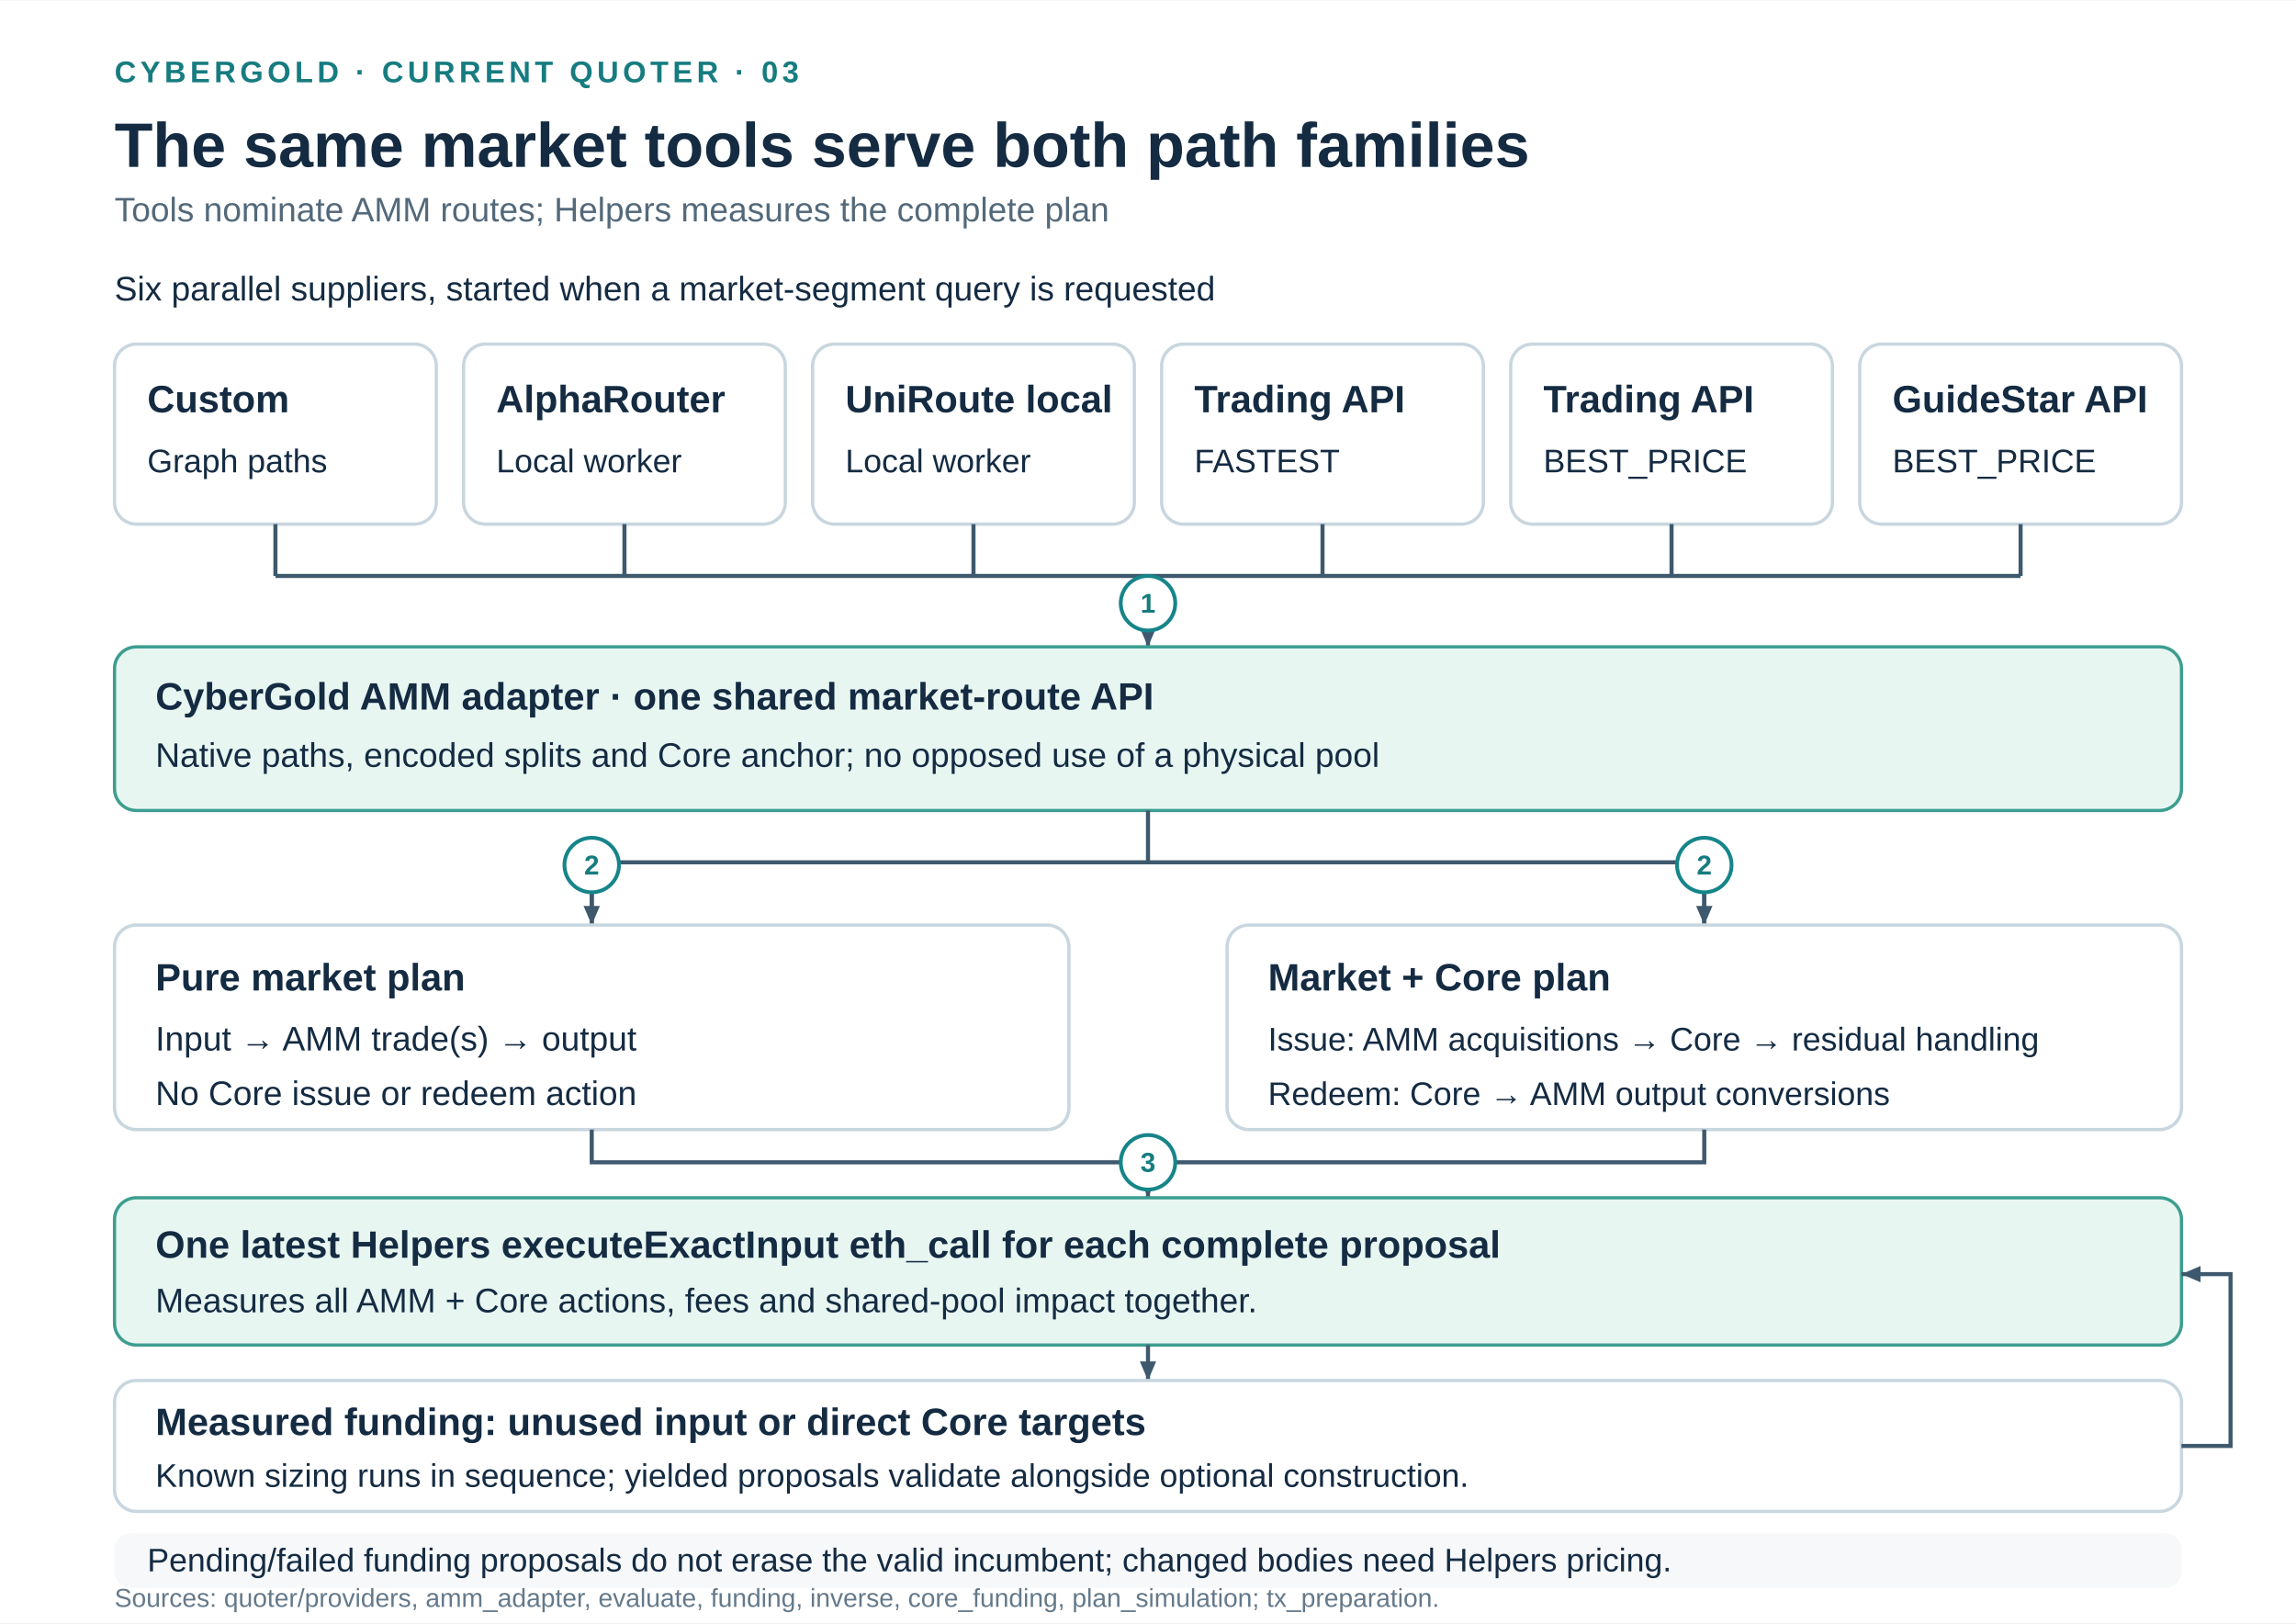
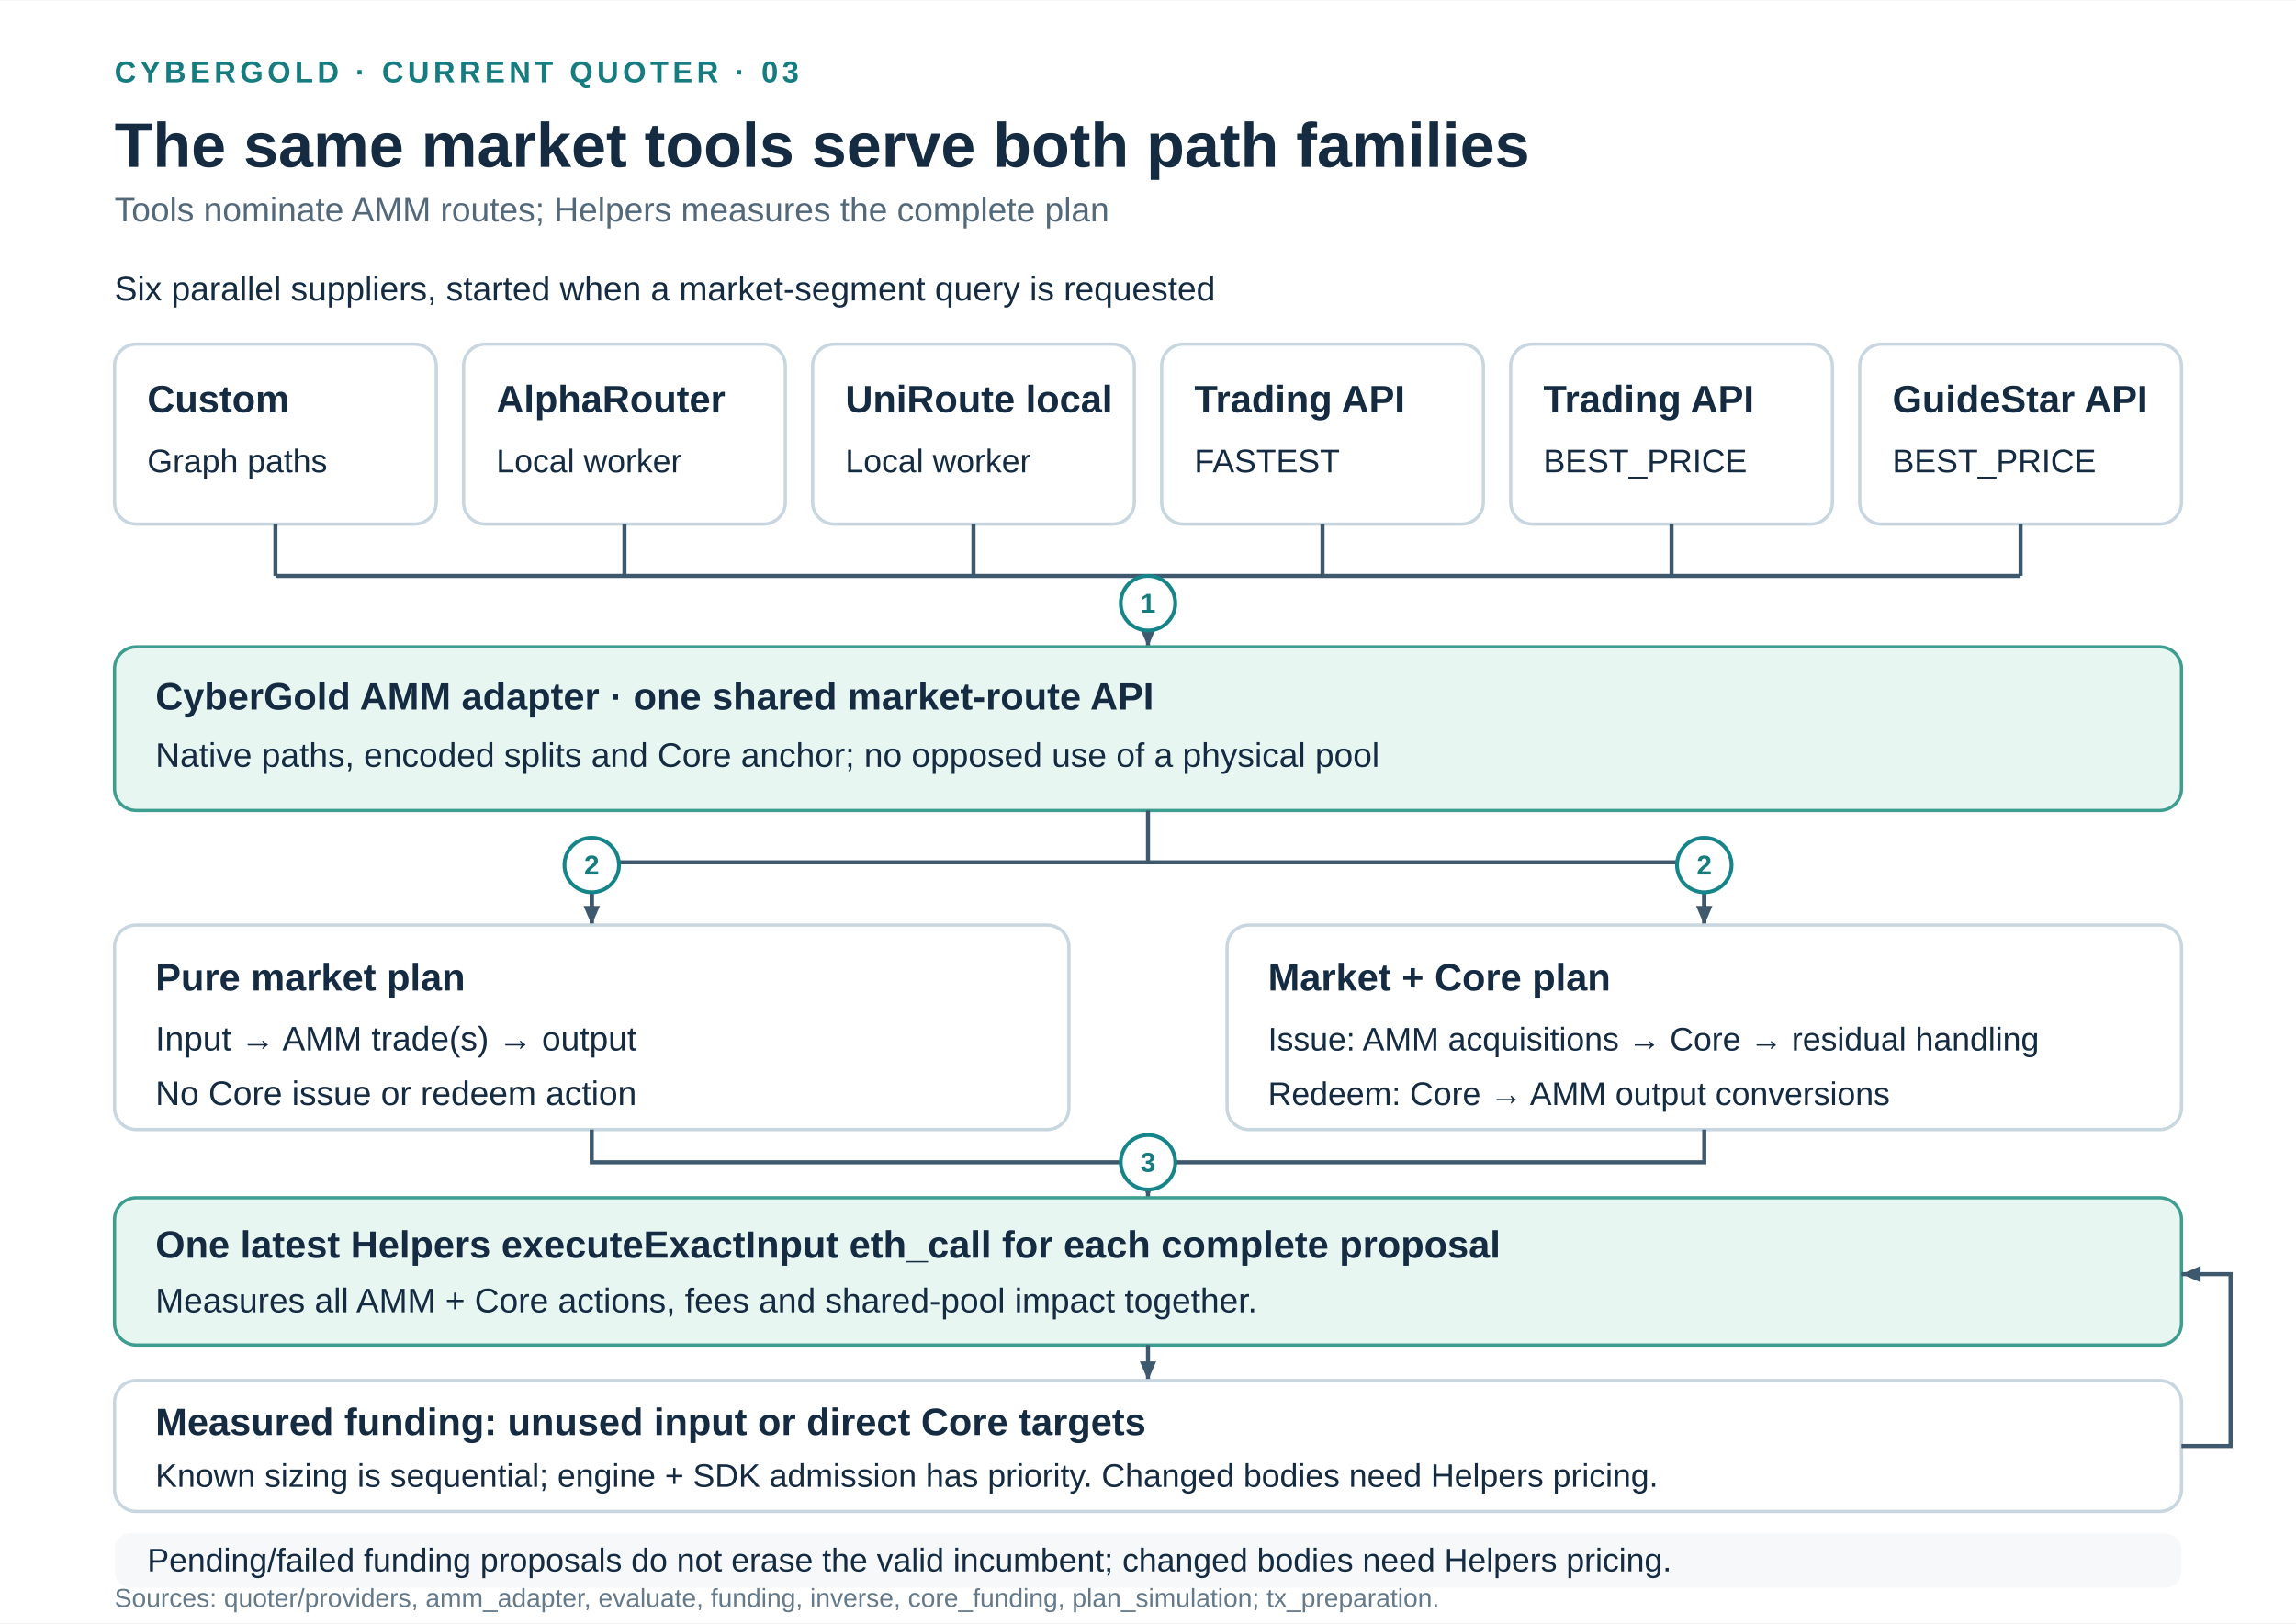
<svg xmlns="http://www.w3.org/2000/svg" width="297mm" height="210mm" viewBox="0 0 842 595" role="img" aria-labelledby="title desc">
  <defs>
    <marker id="arrow" markerWidth="8" markerHeight="8" refX="7" refY="4" orient="auto">
      <path d="M0 0 L8 4 L0 8 Z" fill="#3e596d" />
    </marker>
    <style>
    text{font-family:Arial,Helvetica,sans-serif;fill:#142b42}
    .eyebrow{font-size:11px;font-weight:700;letter-spacing:1.5px;fill:#167c80}
    .title{font-size:23px;font-weight:700}
    .subtitle{font-size:12.5px;fill:#53697a}
    .lane-label{font-size:10px;font-weight:700;letter-spacing:1.2px;fill:#53697a}
    .node{fill:#fff;stroke:#c8d6df;stroke-width:1.2}
    .fresh{fill:#e8f6f2;stroke:#3d9e90;stroke-width:1.2}
    .heading{font-size:14px;font-weight:700}
    .body{font-size:12px}
    .body-large{font-size:12.5px}
    .muted{fill:#53697a}
    .line{fill:none;stroke:#3e596d;stroke-width:1.5}
    .bus{fill:none;stroke:#3e596d;stroke-width:1.5}
    .dashed{fill:none;stroke:#8a9cab;stroke-width:1.3;stroke-dasharray:4 4}
    .step{fill:#fff;stroke:#16858a;stroke-width:1.4}
    .step-text{font-size:10px;font-weight:700;fill:#167c80;text-anchor:middle;dominant-baseline:central}
    .source{font-size:9.5px;fill:#64798a}
  </style>
  </defs>
  <rect width="842" height="595" fill="#fff" />
  <text x="42" y="30" class="eyebrow">CYBERGOLD · CURRENT QUOTER · 03</text>
  <text x="42" y="61" class="title">The same market tools serve both path families</text>
  <text x="42" y="81" class="subtitle">Tools nominate AMM routes; Helpers measures the complete plan</text>
  <text x="42" y="110" class="body-large">Six parallel suppliers, started when a market-segment query is requested</text>
  <rect x="42" y="126" width="118" height="66" rx="8" class="node" />
  <text x="54" y="151" class="heading">Custom</text>
  <text x="54" y="173" class="body">Graph paths</text>
  <path d="M101 192 V211" class="bus" />
  <rect x="170" y="126" width="118" height="66" rx="8" class="node" />
  <text x="182" y="151" class="heading">AlphaRouter</text>
  <text x="182" y="173" class="body">Local worker</text>
  <path d="M229 192 V211" class="bus" />
  <rect x="298" y="126" width="118" height="66" rx="8" class="node" />
  <text x="310" y="151" class="heading">UniRoute local</text>
  <text x="310" y="173" class="body">Local worker</text>
  <path d="M357 192 V211" class="bus" />
  <rect x="426" y="126" width="118" height="66" rx="8" class="node" />
  <text x="438" y="151" class="heading">Trading API</text>
  <text x="438" y="173" class="body">FASTEST</text>
  <path d="M485 192 V211" class="bus" />
  <rect x="554" y="126" width="118" height="66" rx="8" class="node" />
  <text x="566" y="151" class="heading">Trading API</text>
  <text x="566" y="173" class="body">BEST_PRICE</text>
  <path d="M613 192 V211" class="bus" />
  <rect x="682" y="126" width="118" height="66" rx="8" class="node" />
  <text x="694" y="151" class="heading">GuideStar API</text>
  <text x="694" y="173" class="body">BEST_PRICE</text>
  <path d="M741 192 V211" class="bus" />
  <path d="M101 211 H741" class="bus" />
  <path d="M421 211 V237" class="line" />
  <polygon points="421.00,237.00 418.00,230.00 424.00,230.00" fill="#3e596d" />
  <circle cx="421" cy="221" r="10" class="step" />
  <text x="421" y="221" class="step-text">1</text>
  <rect x="42" y="237" width="758" height="60" rx="8" class="fresh" />
  <text x="57" y="260" class="heading">CyberGold AMM adapter · one shared market-route API</text>
  <text x="57" y="281" class="body-large">Native paths, encoded splits and Core anchor; no opposed use of a physical pool</text>
  <path d="M421 297 V316 H217 V339 M421 316 H625 V339" class="bus" />
  <path d="M217 327 V339" class="line" />
  <polygon points="217.00,339.00 214.00,332.00 220.00,332.00" fill="#3e596d" />
  <circle cx="217" cy="317" r="10" class="step" />
  <text x="217" y="317" class="step-text">2</text>
  <path d="M625 327 V339" class="line" />
  <polygon points="625.00,339.00 622.00,332.00 628.00,332.00" fill="#3e596d" />
  <circle cx="625" cy="317" r="10" class="step" />
  <text x="625" y="317" class="step-text">2</text>
  <rect x="42" y="339" width="350" height="75" rx="8" class="node" />
  <text x="57" y="363" class="heading">Pure market plan</text>
  <text x="57" y="385" class="body-large">Input → AMM trade(s) → output</text>
  <text x="57" y="405" class="body-large">No Core issue or redeem action</text>
  <rect x="450" y="339" width="350" height="75" rx="8" class="node" />
  <text x="465" y="363" class="heading">Market + Core plan</text>
  <text x="465" y="385" class="body">Issue: AMM acquisitions → Core → residual handling</text>
  <text x="465" y="405" class="body">Redeem: Core → AMM output conversions</text>
  <path d="M217 414 V426 H625 V414" class="bus" />
  <path d="M421 426 V439" class="line" />
  <polygon points="421,439 418,432 424,432" fill="#3e596d" />
  <circle cx="421" cy="426" r="10" class="step" />
  <text x="421" y="426" class="step-text">3</text>
  <rect x="42" y="439" width="758" height="54" rx="8" class="fresh" />
  <text x="57" y="461" class="heading">One latest Helpers executeExactInput eth_call for each complete proposal</text>
  <text x="57" y="481" class="body-large">Measures all AMM + Core actions, fees and shared-pool impact together.</text>
  <path d="M421 493 V506" class="line" />
  <polygon points="421,506 418,499 424,499" fill="#3e596d" />
  <rect x="42" y="506" width="758" height="48" rx="8" class="node" />
  <text x="57" y="526" class="heading">Measured funding: unused input or direct Core targets</text>
-   <text x="57" y="545" class="body">Known sizing runs in sequence; yielded proposals validate alongside optional construction.</text>
+   <text x="57" y="545" class="body">Known sizing is sequential; engine + SDK admission has priority. Changed bodies need Helpers pricing.</text>
  <path d="M800 530 H818 V467 H800" class="line" />
  <polygon points="800,467 807,464 807,470" fill="#3e596d" />
  <rect x="42" y="562" width="758" height="20" rx="6" fill="#f6f8fa" />
  <text x="54" y="576" class="body">Pending/failed funding proposals do not erase the valid incumbent; changed bodies need Helpers pricing.</text>
  <text x="42" y="589" class="source">Sources: quoter/providers, amm_adapter, evaluate, funding, inverse, core_funding, plan_simulation; tx_preparation.</text>
</svg>
